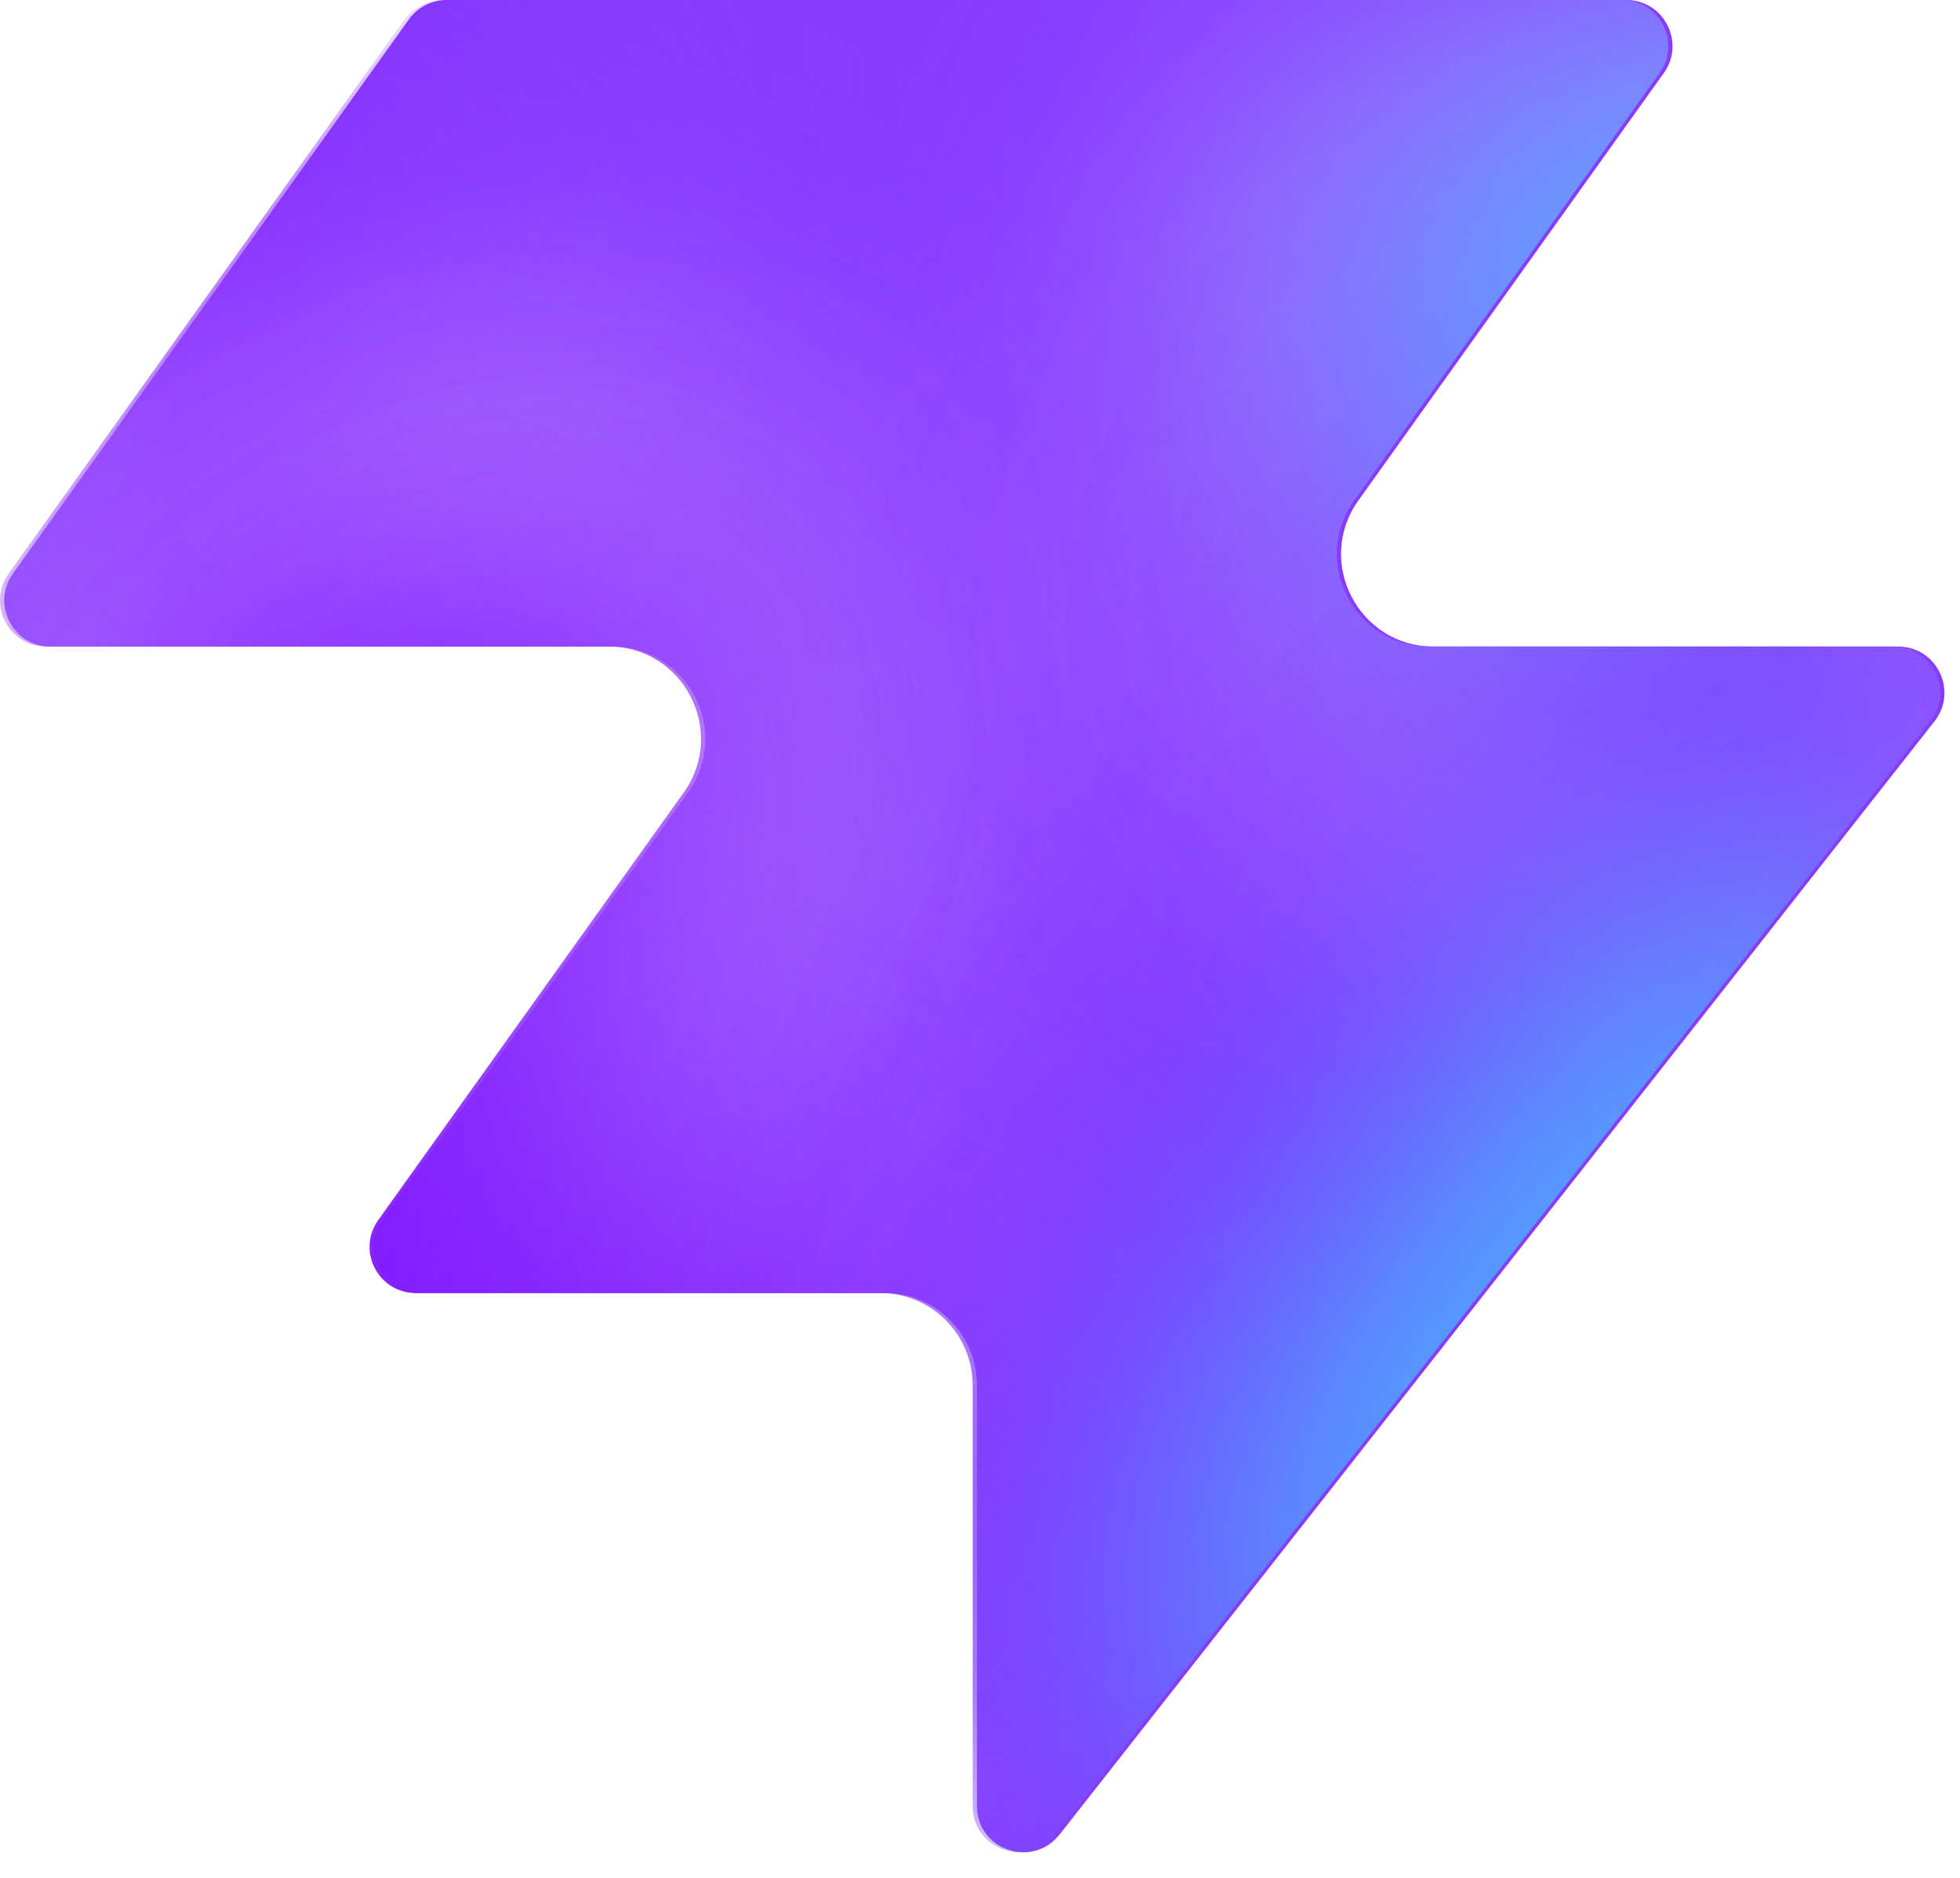
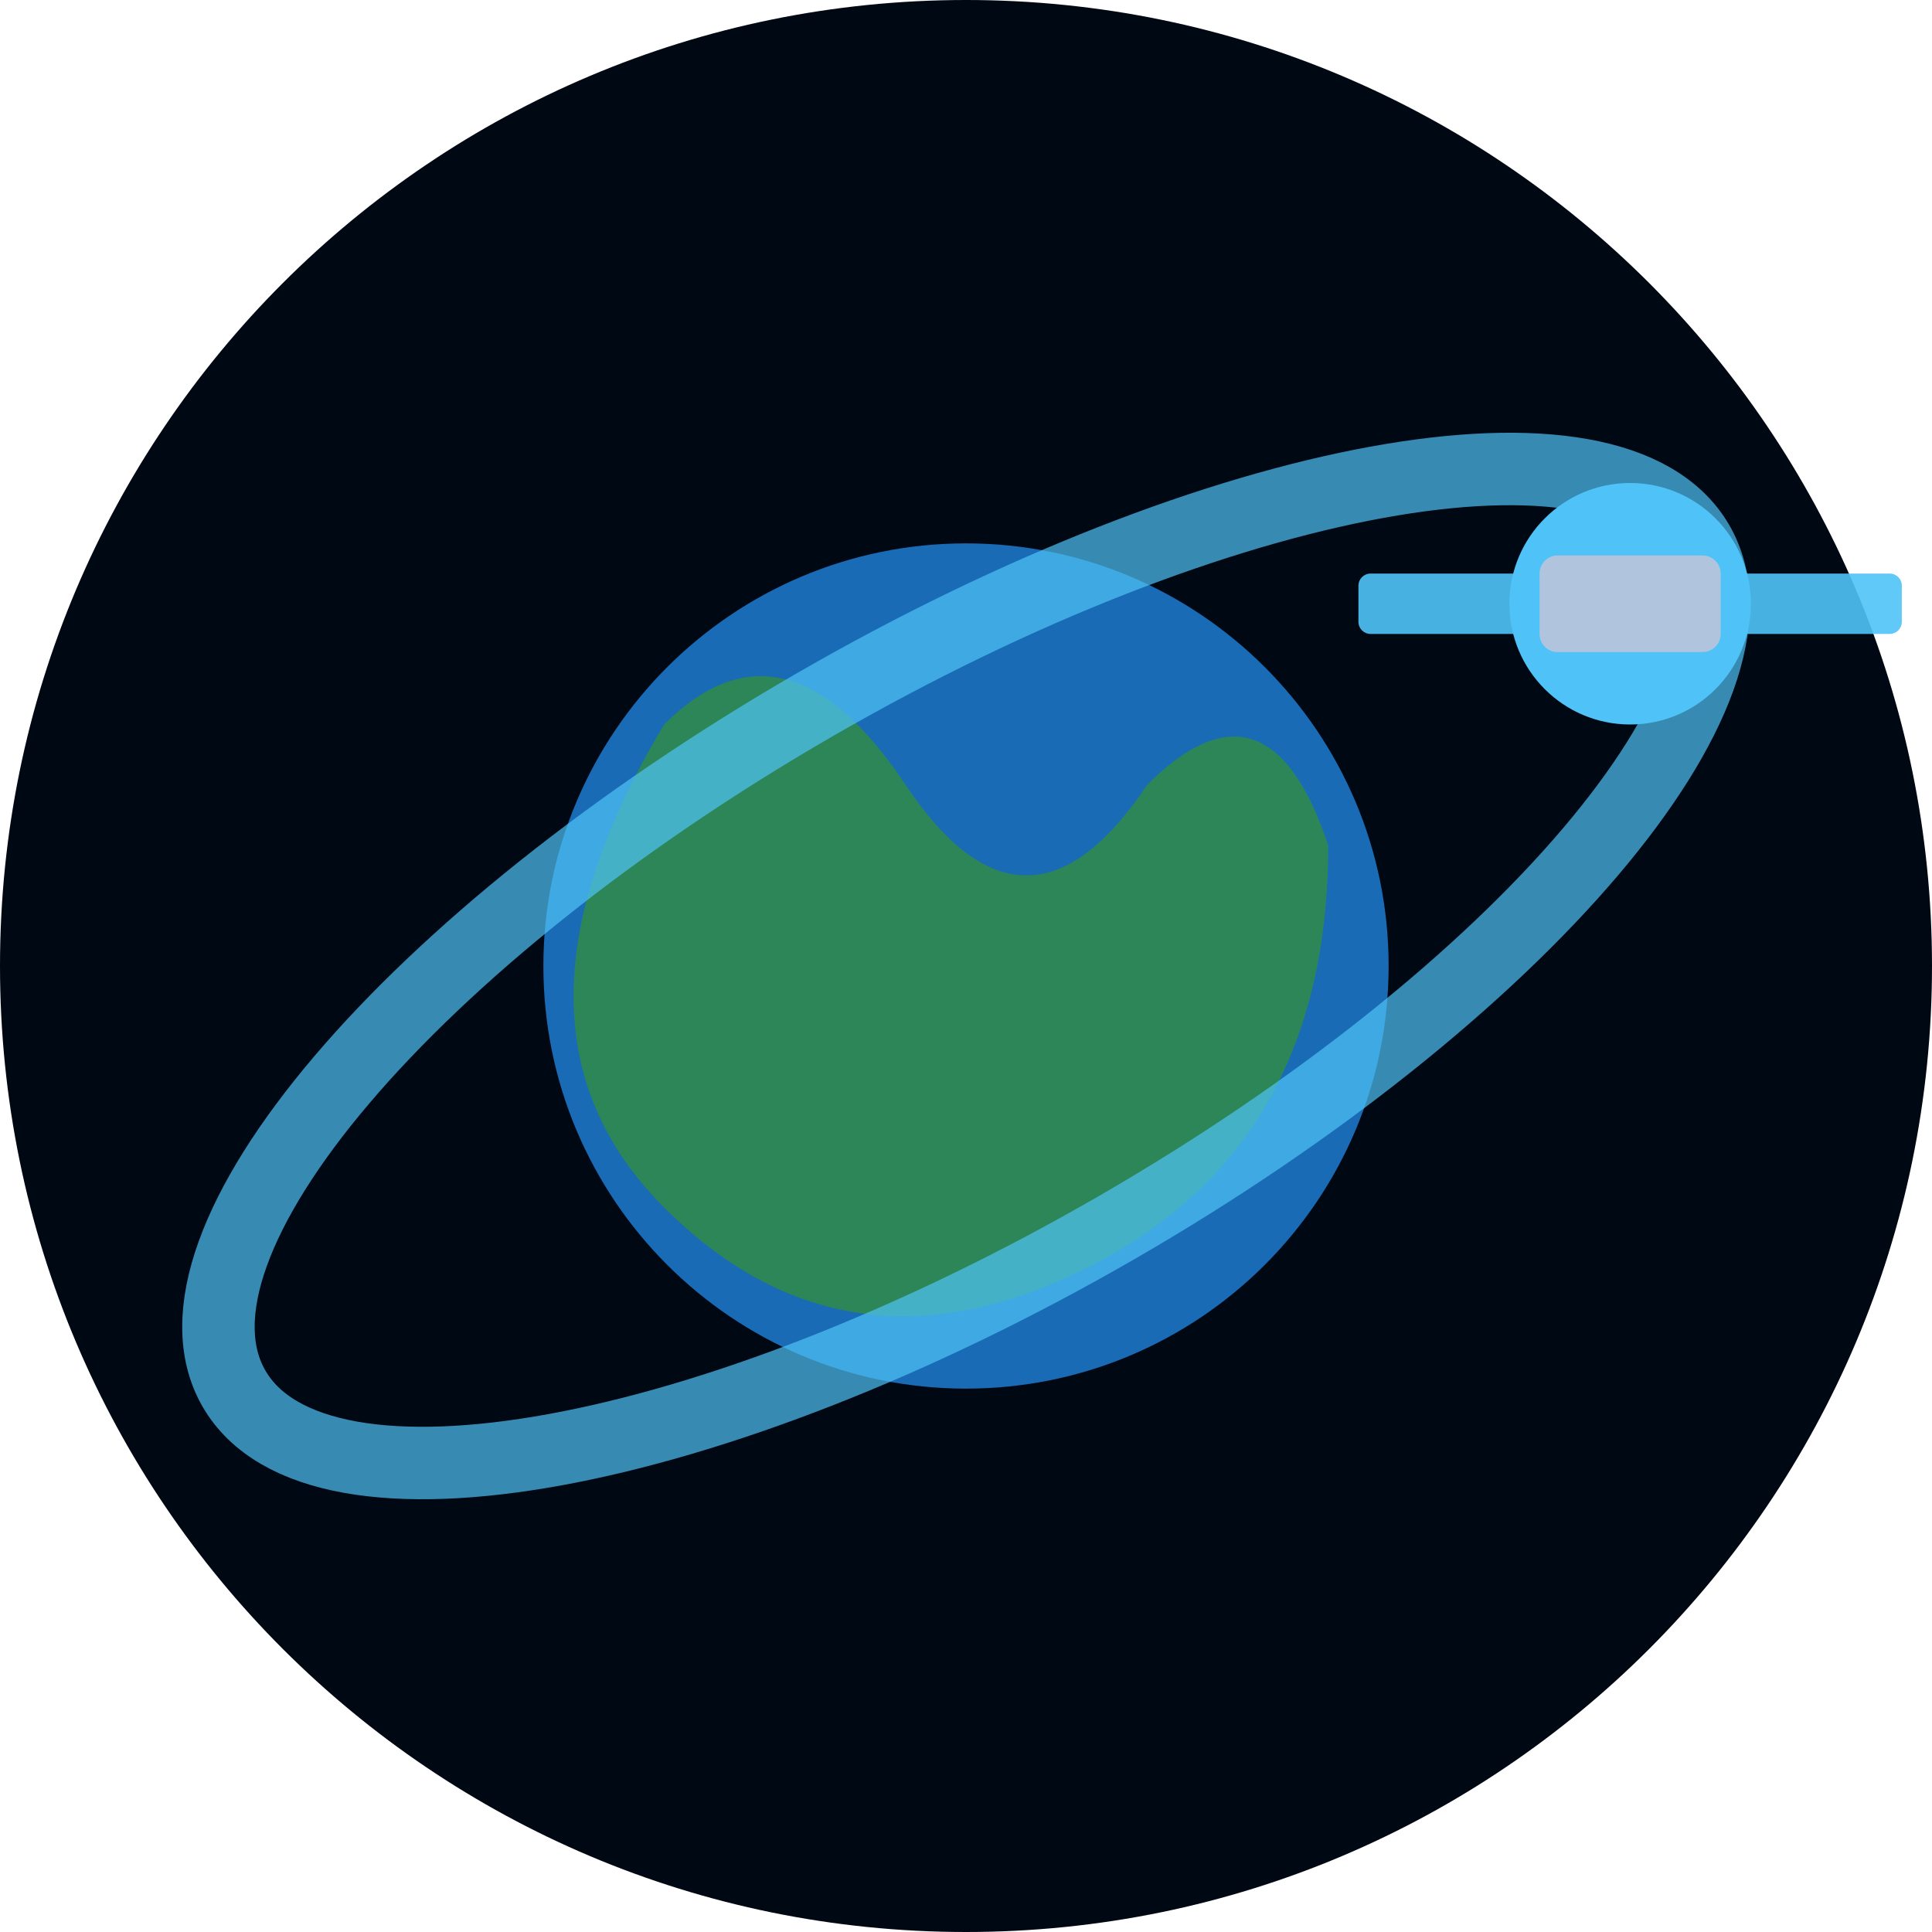
- <svg xmlns="http://www.w3.org/2000/svg" width="48" height="46" fill="none" viewBox="0 0 48 46">
-   <path fill="#863bff" d="M25.946 44.938c-.664.845-2.021.375-2.021-.698V33.937a2.26 2.26 0 0 0-2.262-2.262H10.287c-.92 0-1.456-1.04-.92-1.788l7.48-10.471c1.07-1.497 0-3.578-1.842-3.578H1.237c-.92 0-1.456-1.04-.92-1.788L10.013.474c.214-.297.556-.474.92-.474h28.894c.92 0 1.456 1.04.92 1.788l-7.48 10.471c-1.07 1.498 0 3.579 1.842 3.579h11.377c.943 0 1.473 1.088.89 1.83L25.947 44.94z" style="fill:#863bff;fill:color(display-p3 .525 .23 1);fill-opacity:1" />
-   <mask id="a" width="48" height="46" x="0" y="0" maskUnits="userSpaceOnUse" style="mask-type:alpha">
-     <path fill="#000" d="M25.842 44.938c-.664.844-2.021.375-2.021-.698V33.937a2.26 2.26 0 0 0-2.262-2.262H10.183c-.92 0-1.456-1.04-.92-1.788l7.48-10.471c1.07-1.498 0-3.579-1.842-3.579H1.133c-.92 0-1.456-1.04-.92-1.787L9.91.473c.214-.297.556-.474.92-.474h28.894c.92 0 1.456 1.04.92 1.788l-7.48 10.471c-1.07 1.498 0 3.578 1.842 3.578h11.377c.943 0 1.473 1.088.89 1.832L25.843 44.94z" style="fill:#000;fill-opacity:1" />
-   </mask>
-   <g mask="url(#a)">
-     <g filter="url(#b)">
-       <ellipse cx="5.508" cy="14.704" fill="#ede6ff" rx="5.508" ry="14.704" style="fill:#ede6ff;fill:color(display-p3 .927 .903 1);fill-opacity:1" transform="matrix(.00324 1 1 -.00324 -4.47 31.516)" />
-     </g>
-     <g filter="url(#c)">
-       <ellipse cx="10.399" cy="29.851" fill="#ede6ff" rx="10.399" ry="29.851" style="fill:#ede6ff;fill:color(display-p3 .927 .903 1);fill-opacity:1" transform="matrix(.00324 1 1 -.00324 -39.328 7.883)" />
-     </g>
-     <g filter="url(#d)">
-       <ellipse cx="5.508" cy="30.487" fill="#7e14ff" rx="5.508" ry="30.487" style="fill:#7e14ff;fill:color(display-p3 .492 .077 1);fill-opacity:1" transform="rotate(89.814 -25.913 -14.639)scale(1 -1)" />
-     </g>
-     <g filter="url(#e)">
-       <ellipse cx="5.508" cy="30.599" fill="#7e14ff" rx="5.508" ry="30.599" style="fill:#7e14ff;fill:color(display-p3 .492 .077 1);fill-opacity:1" transform="rotate(89.814 -32.644 -3.334)scale(1 -1)" />
-     </g>
-     <g filter="url(#f)">
-       <ellipse cx="5.508" cy="30.599" fill="#7e14ff" rx="5.508" ry="30.599" style="fill:#7e14ff;fill:color(display-p3 .492 .077 1);fill-opacity:1" transform="matrix(.00324 1 1 -.00324 -34.34 30.47)" />
-     </g>
-     <g filter="url(#g)">
-       <ellipse cx="14.072" cy="22.078" fill="#ede6ff" rx="14.072" ry="22.078" style="fill:#ede6ff;fill:color(display-p3 .927 .903 1);fill-opacity:1" transform="rotate(93.35 24.506 48.493)scale(-1 1)" />
-     </g>
-     <g filter="url(#h)">
-       <ellipse cx="3.47" cy="21.501" fill="#7e14ff" rx="3.47" ry="21.501" style="fill:#7e14ff;fill:color(display-p3 .492 .077 1);fill-opacity:1" transform="rotate(89.009 28.708 47.59)scale(-1 1)" />
-     </g>
-     <g filter="url(#i)">
-       <ellipse cx="3.47" cy="21.501" fill="#7e14ff" rx="3.47" ry="21.501" style="fill:#7e14ff;fill:color(display-p3 .492 .077 1);fill-opacity:1" transform="rotate(89.009 28.708 47.59)scale(-1 1)" />
-     </g>
-     <g filter="url(#j)">
-       <ellipse cx=".387" cy="8.972" fill="#7e14ff" rx="4.407" ry="29.108" style="fill:#7e14ff;fill:color(display-p3 .492 .077 1);fill-opacity:1" transform="rotate(39.51 .387 8.972)" />
-     </g>
-     <g filter="url(#k)">
-       <ellipse cx="47.523" cy="-6.092" fill="#7e14ff" rx="4.407" ry="29.108" style="fill:#7e14ff;fill:color(display-p3 .492 .077 1);fill-opacity:1" transform="rotate(37.892 47.523 -6.092)" />
-     </g>
-     <g filter="url(#l)">
-       <ellipse cx="41.412" cy="6.333" fill="#47bfff" rx="5.971" ry="9.665" style="fill:#47bfff;fill:color(display-p3 .28 .748 1);fill-opacity:1" transform="rotate(37.892 41.412 6.333)" />
-     </g>
-     <g filter="url(#m)">
-       <ellipse cx="-1.879" cy="38.332" fill="#7e14ff" rx="4.407" ry="29.108" style="fill:#7e14ff;fill:color(display-p3 .492 .077 1);fill-opacity:1" transform="rotate(37.892 -1.88 38.332)" />
-     </g>
-     <g filter="url(#n)">
-       <ellipse cx="-1.879" cy="38.332" fill="#7e14ff" rx="4.407" ry="29.108" style="fill:#7e14ff;fill:color(display-p3 .492 .077 1);fill-opacity:1" transform="rotate(37.892 -1.88 38.332)" />
-     </g>
-     <g filter="url(#o)">
-       <ellipse cx="35.651" cy="29.907" fill="#7e14ff" rx="4.407" ry="29.108" style="fill:#7e14ff;fill:color(display-p3 .492 .077 1);fill-opacity:1" transform="rotate(37.892 35.651 29.907)" />
-     </g>
-     <g filter="url(#p)">
-       <ellipse cx="38.418" cy="32.4" fill="#47bfff" rx="5.971" ry="15.297" style="fill:#47bfff;fill:color(display-p3 .28 .748 1);fill-opacity:1" transform="rotate(37.892 38.418 32.4)" />
-     </g>
-   </g>
-   <defs>
-     <filter id="b" width="60.045" height="41.654" x="-19.77" y="16.149" color-interpolation-filters="sRGB" filterUnits="userSpaceOnUse">
-       <feFlood flood-opacity="0" result="BackgroundImageFix" />
-       <feBlend in="SourceGraphic" in2="BackgroundImageFix" result="shape" />
-       <feGaussianBlur result="effect1_foregroundBlur_2002_17158" stdDeviation="7.659" />
-     </filter>
-     <filter id="c" width="90.34" height="51.437" x="-54.613" y="-7.533" color-interpolation-filters="sRGB" filterUnits="userSpaceOnUse">
-       <feFlood flood-opacity="0" result="BackgroundImageFix" />
-       <feBlend in="SourceGraphic" in2="BackgroundImageFix" result="shape" />
-       <feGaussianBlur result="effect1_foregroundBlur_2002_17158" stdDeviation="7.659" />
-     </filter>
-     <filter id="d" width="79.355" height="29.4" x="-49.64" y="2.03" color-interpolation-filters="sRGB" filterUnits="userSpaceOnUse">
-       <feFlood flood-opacity="0" result="BackgroundImageFix" />
-       <feBlend in="SourceGraphic" in2="BackgroundImageFix" result="shape" />
-       <feGaussianBlur result="effect1_foregroundBlur_2002_17158" stdDeviation="4.596" />
-     </filter>
-     <filter id="e" width="79.579" height="29.4" x="-45.045" y="20.029" color-interpolation-filters="sRGB" filterUnits="userSpaceOnUse">
-       <feFlood flood-opacity="0" result="BackgroundImageFix" />
-       <feBlend in="SourceGraphic" in2="BackgroundImageFix" result="shape" />
-       <feGaussianBlur result="effect1_foregroundBlur_2002_17158" stdDeviation="4.596" />
-     </filter>
-     <filter id="f" width="79.579" height="29.4" x="-43.513" y="21.178" color-interpolation-filters="sRGB" filterUnits="userSpaceOnUse">
-       <feFlood flood-opacity="0" result="BackgroundImageFix" />
-       <feBlend in="SourceGraphic" in2="BackgroundImageFix" result="shape" />
-       <feGaussianBlur result="effect1_foregroundBlur_2002_17158" stdDeviation="4.596" />
-     </filter>
-     <filter id="g" width="74.749" height="58.852" x="15.756" y="-17.901" color-interpolation-filters="sRGB" filterUnits="userSpaceOnUse">
-       <feFlood flood-opacity="0" result="BackgroundImageFix" />
-       <feBlend in="SourceGraphic" in2="BackgroundImageFix" result="shape" />
-       <feGaussianBlur result="effect1_foregroundBlur_2002_17158" stdDeviation="7.659" />
-     </filter>
-     <filter id="h" width="61.377" height="25.362" x="23.548" y="2.284" color-interpolation-filters="sRGB" filterUnits="userSpaceOnUse">
-       <feFlood flood-opacity="0" result="BackgroundImageFix" />
-       <feBlend in="SourceGraphic" in2="BackgroundImageFix" result="shape" />
-       <feGaussianBlur result="effect1_foregroundBlur_2002_17158" stdDeviation="4.596" />
-     </filter>
-     <filter id="i" width="61.377" height="25.362" x="23.548" y="2.284" color-interpolation-filters="sRGB" filterUnits="userSpaceOnUse">
-       <feFlood flood-opacity="0" result="BackgroundImageFix" />
-       <feBlend in="SourceGraphic" in2="BackgroundImageFix" result="shape" />
-       <feGaussianBlur result="effect1_foregroundBlur_2002_17158" stdDeviation="4.596" />
-     </filter>
-     <filter id="j" width="56.045" height="63.649" x="-27.636" y="-22.853" color-interpolation-filters="sRGB" filterUnits="userSpaceOnUse">
-       <feFlood flood-opacity="0" result="BackgroundImageFix" />
-       <feBlend in="SourceGraphic" in2="BackgroundImageFix" result="shape" />
-       <feGaussianBlur result="effect1_foregroundBlur_2002_17158" stdDeviation="4.596" />
-     </filter>
-     <filter id="k" width="54.814" height="64.646" x="20.116" y="-38.415" color-interpolation-filters="sRGB" filterUnits="userSpaceOnUse">
-       <feFlood flood-opacity="0" result="BackgroundImageFix" />
-       <feBlend in="SourceGraphic" in2="BackgroundImageFix" result="shape" />
-       <feGaussianBlur result="effect1_foregroundBlur_2002_17158" stdDeviation="4.596" />
-     </filter>
-     <filter id="l" width="33.541" height="35.313" x="24.641" y="-11.323" color-interpolation-filters="sRGB" filterUnits="userSpaceOnUse">
-       <feFlood flood-opacity="0" result="BackgroundImageFix" />
-       <feBlend in="SourceGraphic" in2="BackgroundImageFix" result="shape" />
-       <feGaussianBlur result="effect1_foregroundBlur_2002_17158" stdDeviation="4.596" />
-     </filter>
-     <filter id="m" width="54.814" height="64.646" x="-29.286" y="6.009" color-interpolation-filters="sRGB" filterUnits="userSpaceOnUse">
-       <feFlood flood-opacity="0" result="BackgroundImageFix" />
-       <feBlend in="SourceGraphic" in2="BackgroundImageFix" result="shape" />
-       <feGaussianBlur result="effect1_foregroundBlur_2002_17158" stdDeviation="4.596" />
-     </filter>
-     <filter id="n" width="54.814" height="64.646" x="-29.286" y="6.009" color-interpolation-filters="sRGB" filterUnits="userSpaceOnUse">
-       <feFlood flood-opacity="0" result="BackgroundImageFix" />
-       <feBlend in="SourceGraphic" in2="BackgroundImageFix" result="shape" />
-       <feGaussianBlur result="effect1_foregroundBlur_2002_17158" stdDeviation="4.596" />
-     </filter>
-     <filter id="o" width="54.814" height="64.646" x="8.244" y="-2.416" color-interpolation-filters="sRGB" filterUnits="userSpaceOnUse">
-       <feFlood flood-opacity="0" result="BackgroundImageFix" />
-       <feBlend in="SourceGraphic" in2="BackgroundImageFix" result="shape" />
-       <feGaussianBlur result="effect1_foregroundBlur_2002_17158" stdDeviation="4.596" />
-     </filter>
-     <filter id="p" width="39.409" height="43.623" x="18.713" y="10.588" color-interpolation-filters="sRGB" filterUnits="userSpaceOnUse">
-       <feFlood flood-opacity="0" result="BackgroundImageFix" />
-       <feBlend in="SourceGraphic" in2="BackgroundImageFix" result="shape" />
-       <feGaussianBlur result="effect1_foregroundBlur_2002_17158" stdDeviation="4.596" />
-     </filter>
-   </defs>
+ <svg xmlns="http://www.w3.org/2000/svg" viewBox="0 0 32 32">
+   <circle cx="16" cy="16" r="16" fill="#000814" />
+   <circle cx="16" cy="16" r="7" fill="#1a6bb5" />
+   <path d="M11 12 Q13 10 15 13 Q17 16 19 13 Q21 11 22 14 Q22 19 18 21 Q14 23 11 20 Q8 17 11 12Z" fill="#2d8a4e" opacity="0.9" />
+   <ellipse cx="16" cy="16" rx="14" ry="5" fill="none" stroke="#4FC3F7" stroke-width="1.2" opacity="0.7" transform="rotate(-30 16 16)" />
+   <circle cx="27" cy="10" r="2" fill="#4FC3F7" />
+   <rect x="25.5" y="9.2" width="3" height="1.6" rx="0.3" fill="#b0c4de" />
+   <rect x="22.5" y="9.5" width="2.8" height="1" rx="0.2" fill="#4FC3F7" opacity="0.9" />
+   <rect x="28.7" y="9.5" width="2.8" height="1" rx="0.2" fill="#4FC3F7" opacity="0.9" />
</svg>
